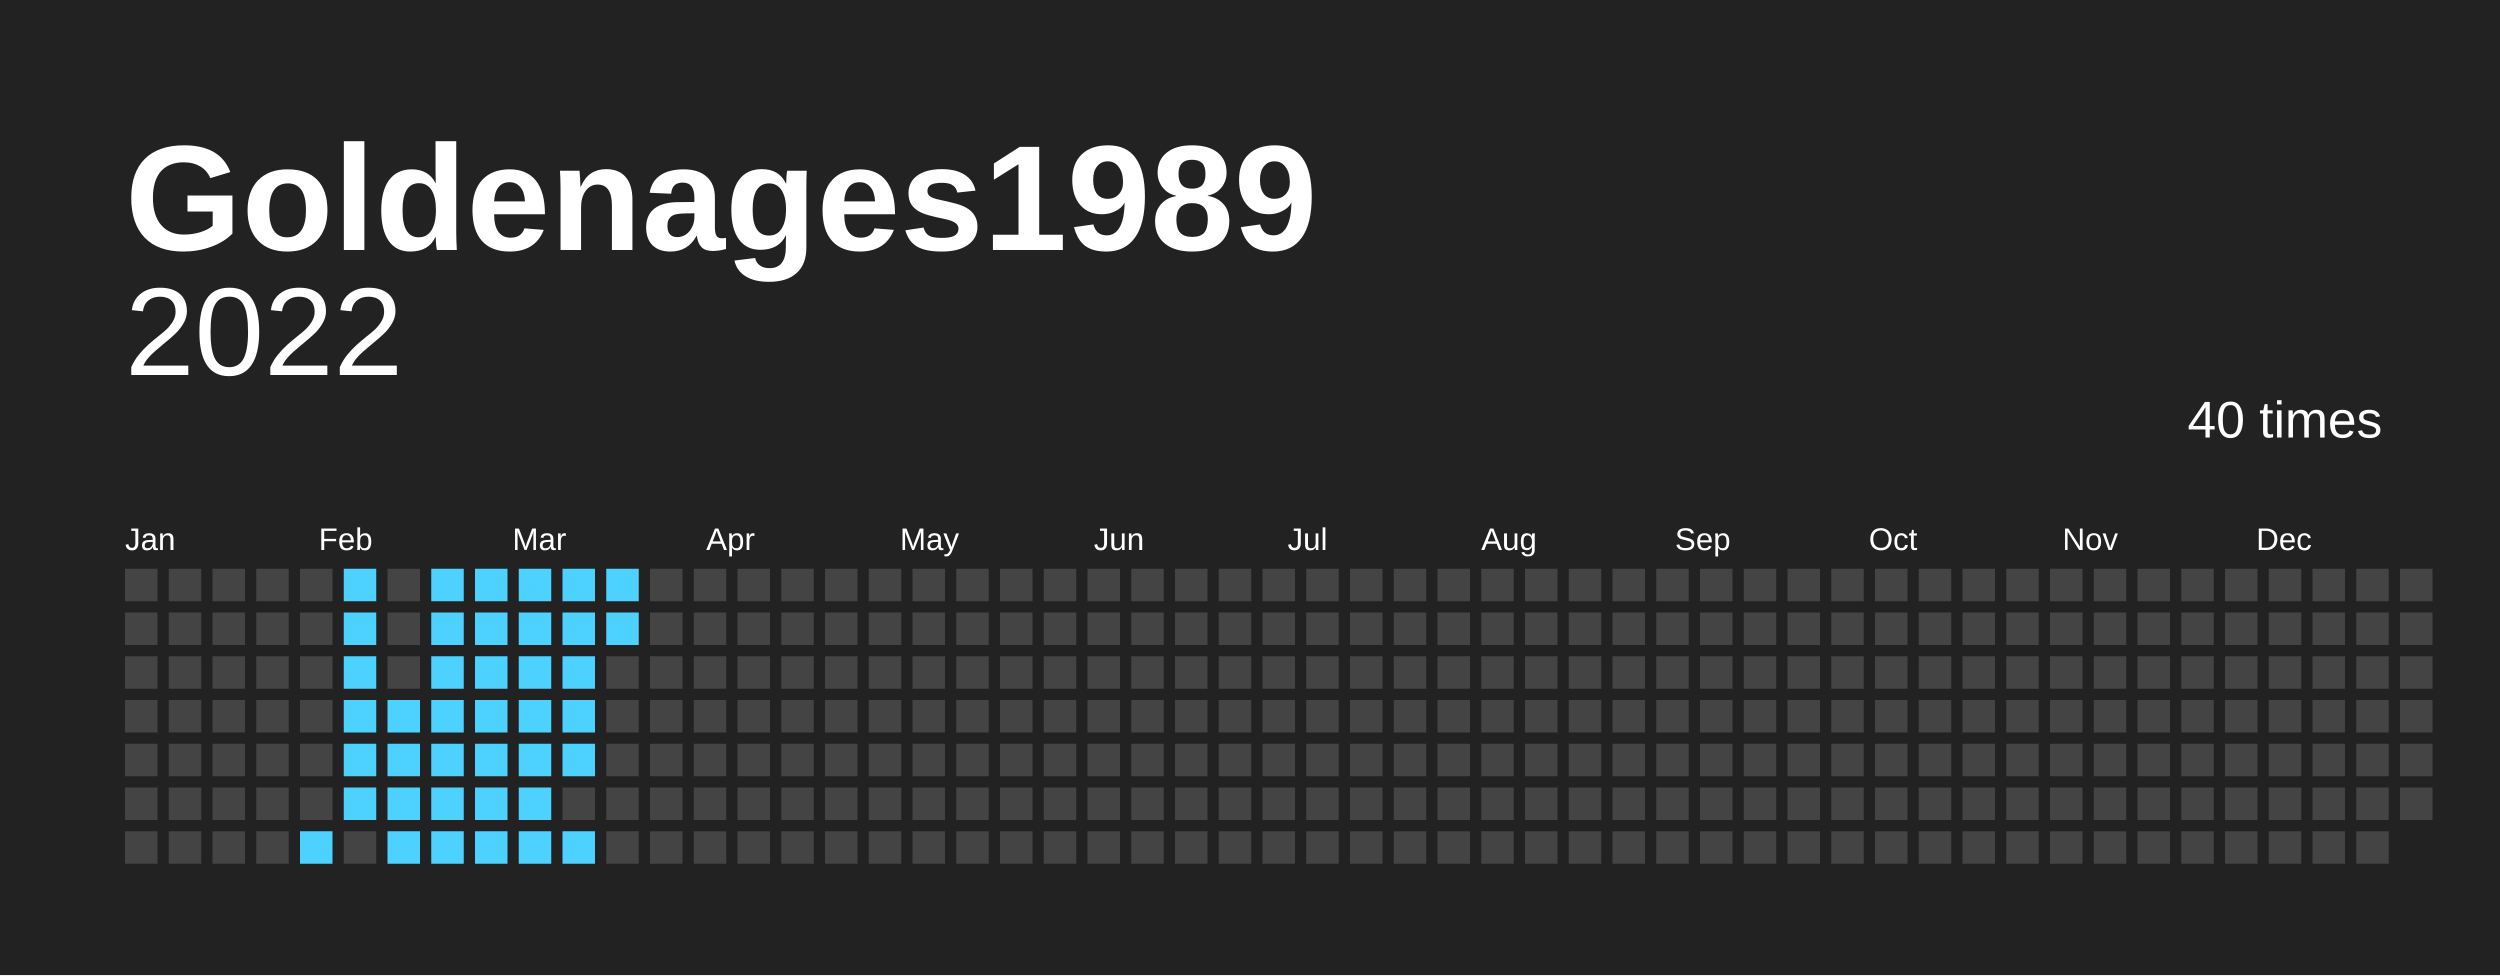
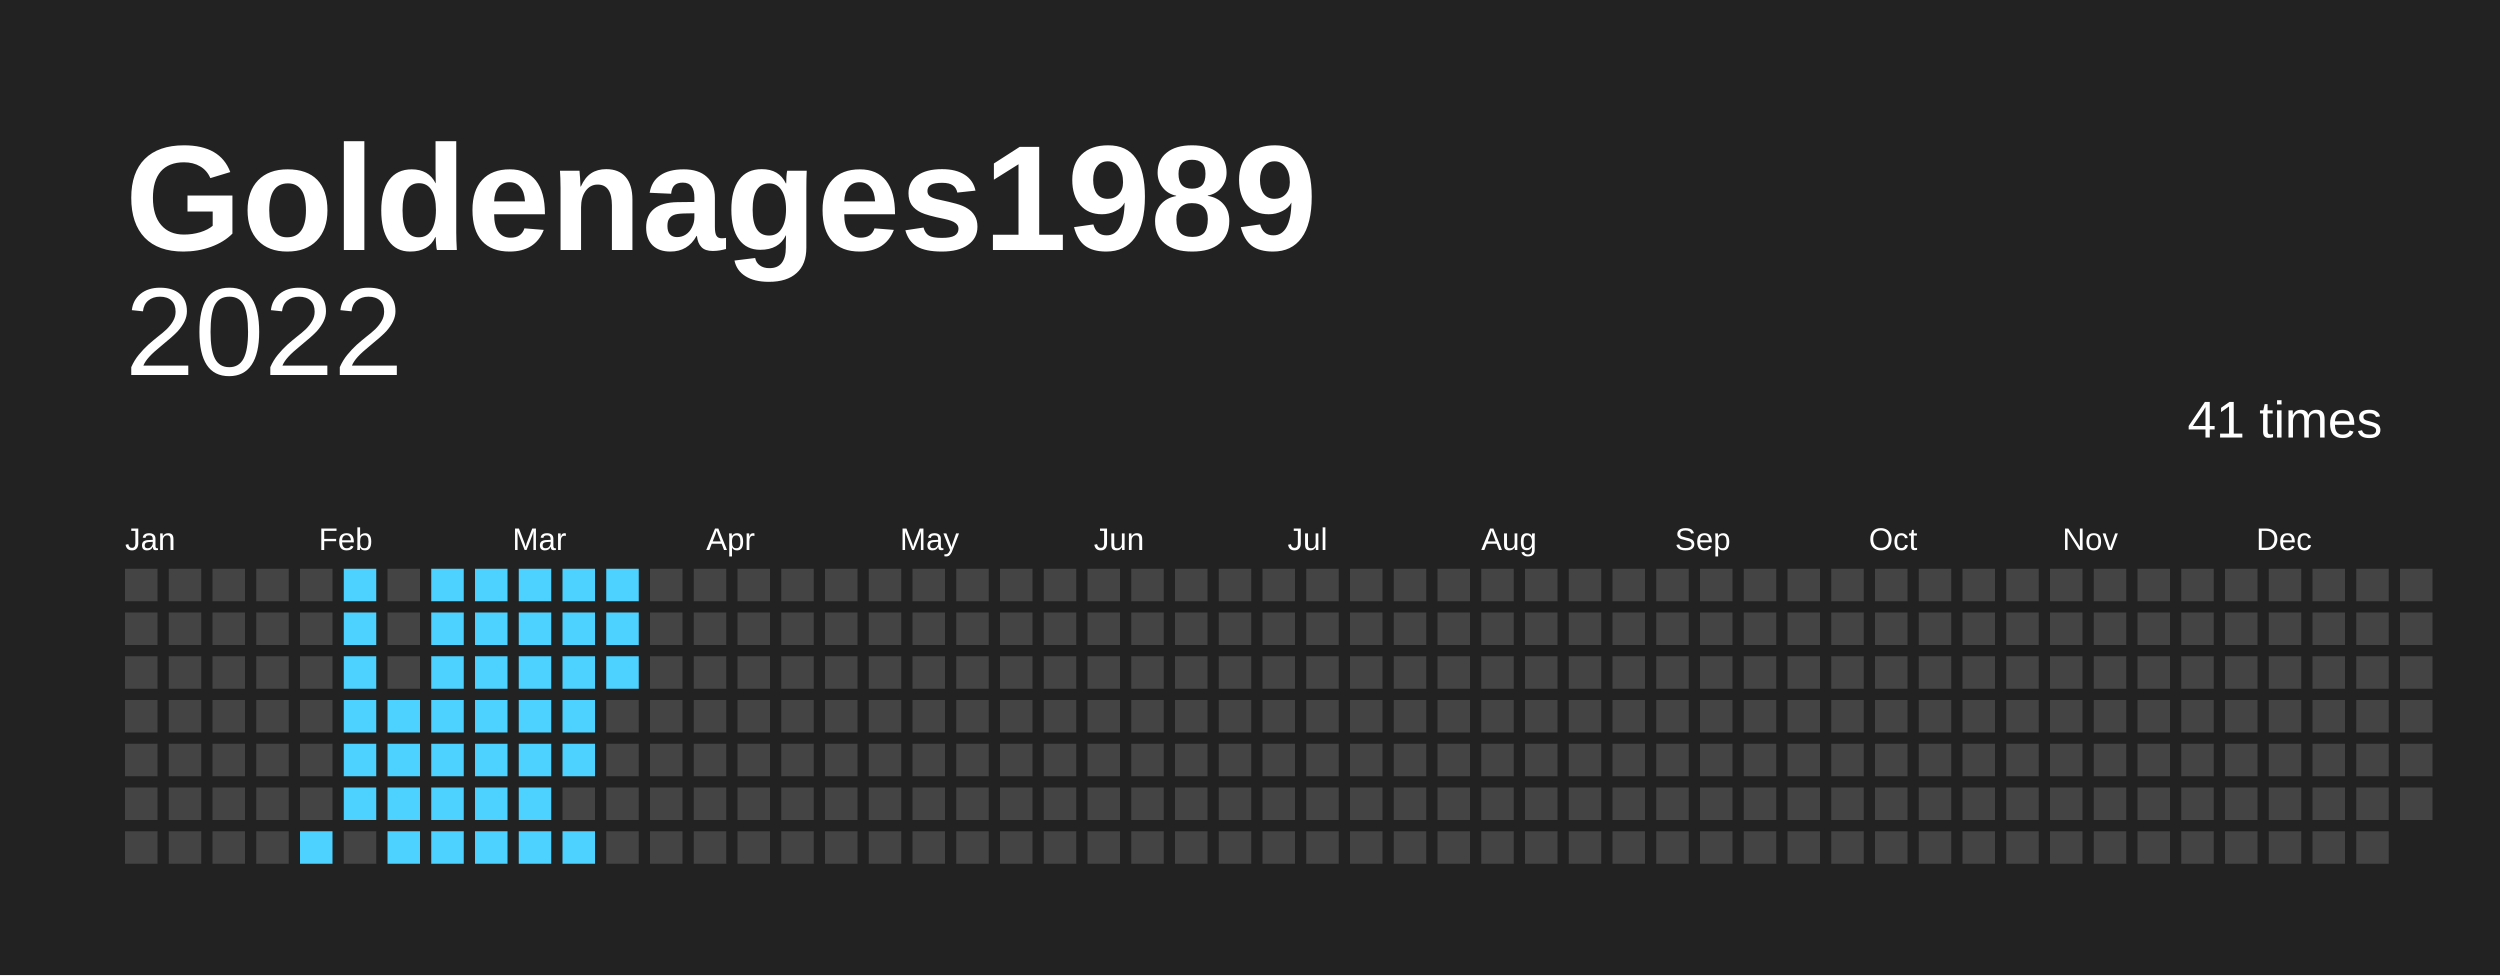
<svg xmlns="http://www.w3.org/2000/svg" baseProfile="full" height="78mm" version="1.1" viewBox="0,0,200,78" width="200mm">
  <defs />
  <rect fill="#222222" height="78" width="200" x="0" y="0" />
  <text fill="#FFFFFF" style="font-size:12px; font-family:Arial; font-weight:bold;" x="10" y="20">Goldenages1989</text>
  <text alignment-baseline="hanging" fill="#FFFFFF" style="font-size:10.0px; font-family:Arial;" x="10" y="30">2022</text>
-   <text alignment-baseline="hanging" fill="#FFFFFF" style="font-size:4.125px; font-family:Arial;" x="175" y="35">40 times</text>
+   <text alignment-baseline="hanging" fill="#FFFFFF" style="font-size:4.125px; font-family:Arial;" x="175" y="35">41 times</text>
  <text fill="#FFFFFF" style="font-size:2.5px; font-family:Arial" x="10.0" y="44">Jan</text>
  <text fill="#FFFFFF" style="font-size:2.5px; font-family:Arial" x="25.5" y="44">Feb</text>
  <text fill="#FFFFFF" style="font-size:2.5px; font-family:Arial" x="41.0" y="44">Mar</text>
  <text fill="#FFFFFF" style="font-size:2.5px; font-family:Arial" x="56.5" y="44">Apr</text>
  <text fill="#FFFFFF" style="font-size:2.5px; font-family:Arial" x="72.0" y="44">May</text>
  <text fill="#FFFFFF" style="font-size:2.5px; font-family:Arial" x="87.5" y="44">Jun</text>
  <text fill="#FFFFFF" style="font-size:2.5px; font-family:Arial" x="103.0" y="44">Jul</text>
  <text fill="#FFFFFF" style="font-size:2.5px; font-family:Arial" x="118.5" y="44">Aug</text>
  <text fill="#FFFFFF" style="font-size:2.5px; font-family:Arial" x="134.0" y="44">Sep</text>
  <text fill="#FFFFFF" style="font-size:2.5px; font-family:Arial" x="149.5" y="44">Oct</text>
  <text fill="#FFFFFF" style="font-size:2.5px; font-family:Arial" x="165.0" y="44">Nov</text>
  <text fill="#FFFFFF" style="font-size:2.5px; font-family:Arial" x="180.5" y="44">Dec</text>
  <rect fill="#444444" height="2.6" width="2.6" x="10.0" y="45.5" />
  <rect fill="#444444" height="2.6" width="2.6" x="10.0" y="49.0" />
  <rect fill="#444444" height="2.6" width="2.6" x="10.0" y="52.5" />
  <rect fill="#444444" height="2.6" width="2.6" x="10.0" y="56.0" />
  <rect fill="#444444" height="2.6" width="2.6" x="10.0" y="59.5" />
  <rect fill="#444444" height="2.6" width="2.6" x="10.0" y="63.0" />
  <rect fill="#444444" height="2.6" width="2.6" x="10.0" y="66.5" />
  <rect fill="#444444" height="2.6" width="2.6" x="13.5" y="45.5" />
  <rect fill="#444444" height="2.6" width="2.6" x="13.5" y="49.0" />
  <rect fill="#444444" height="2.6" width="2.6" x="13.5" y="52.5" />
  <rect fill="#444444" height="2.6" width="2.6" x="13.5" y="56.0" />
  <rect fill="#444444" height="2.6" width="2.6" x="13.5" y="59.5" />
  <rect fill="#444444" height="2.6" width="2.6" x="13.5" y="63.0" />
  <rect fill="#444444" height="2.6" width="2.6" x="13.5" y="66.5" />
  <rect fill="#444444" height="2.6" width="2.6" x="17.0" y="45.5" />
  <rect fill="#444444" height="2.6" width="2.6" x="17.0" y="49.0" />
  <rect fill="#444444" height="2.6" width="2.6" x="17.0" y="52.5" />
  <rect fill="#444444" height="2.6" width="2.6" x="17.0" y="56.0" />
  <rect fill="#444444" height="2.6" width="2.6" x="17.0" y="59.5" />
  <rect fill="#444444" height="2.6" width="2.6" x="17.0" y="63.0" />
  <rect fill="#444444" height="2.6" width="2.6" x="17.0" y="66.5" />
  <rect fill="#444444" height="2.6" width="2.6" x="20.5" y="45.5" />
  <rect fill="#444444" height="2.6" width="2.6" x="20.5" y="49.0" />
  <rect fill="#444444" height="2.6" width="2.6" x="20.5" y="52.5" />
  <rect fill="#444444" height="2.6" width="2.6" x="20.5" y="56.0" />
  <rect fill="#444444" height="2.6" width="2.6" x="20.5" y="59.5" />
  <rect fill="#444444" height="2.6" width="2.6" x="20.5" y="63.0" />
  <rect fill="#444444" height="2.6" width="2.6" x="20.5" y="66.5" />
  <rect fill="#444444" height="2.6" width="2.6" x="24.0" y="45.5" />
  <rect fill="#444444" height="2.6" width="2.6" x="24.0" y="49.0" />
  <rect fill="#444444" height="2.6" width="2.6" x="24.0" y="52.5" />
  <rect fill="#444444" height="2.6" width="2.6" x="24.0" y="56.0" />
  <rect fill="#444444" height="2.6" width="2.6" x="24.0" y="59.5" />
  <rect fill="#444444" height="2.6" width="2.6" x="24.0" y="63.0" />
  <rect fill="#4DD2FF" height="2.6" width="2.6" x="24.0" y="66.5" />
  <rect fill="#4DD2FF" height="2.6" width="2.6" x="27.5" y="45.5" />
  <rect fill="#4DD2FF" height="2.6" width="2.6" x="27.5" y="49.0" />
  <rect fill="#4DD2FF" height="2.6" width="2.6" x="27.5" y="52.5" />
  <rect fill="#4DD2FF" height="2.6" width="2.6" x="27.5" y="56.0" />
  <rect fill="#4DD2FF" height="2.6" width="2.6" x="27.5" y="59.5" />
  <rect fill="#4DD2FF" height="2.6" width="2.6" x="27.5" y="63.0" />
  <rect fill="#444444" height="2.6" width="2.6" x="27.5" y="66.5" />
  <rect fill="#444444" height="2.6" width="2.6" x="31.0" y="45.5" />
  <rect fill="#444444" height="2.6" width="2.6" x="31.0" y="49.0" />
  <rect fill="#444444" height="2.6" width="2.6" x="31.0" y="52.5" />
  <rect fill="#4DD2FF" height="2.6" width="2.6" x="31.0" y="56.0" />
  <rect fill="#4DD2FF" height="2.6" width="2.6" x="31.0" y="59.5" />
  <rect fill="#4DD2FF" height="2.6" width="2.6" x="31.0" y="63.0" />
  <rect fill="#4DD2FF" height="2.6" width="2.6" x="31.0" y="66.5" />
  <rect fill="#4DD2FF" height="2.6" width="2.6" x="34.5" y="45.5" />
  <rect fill="#4DD2FF" height="2.6" width="2.6" x="34.5" y="49.0" />
  <rect fill="#4DD2FF" height="2.6" width="2.6" x="34.5" y="52.5" />
  <rect fill="#4DD2FF" height="2.6" width="2.6" x="34.5" y="56.0" />
  <rect fill="#4DD2FF" height="2.6" width="2.6" x="34.5" y="59.5" />
  <rect fill="#4DD2FF" height="2.6" width="2.6" x="34.5" y="63.0" />
  <rect fill="#4DD2FF" height="2.6" width="2.6" x="34.5" y="66.5" />
  <rect fill="#4DD2FF" height="2.6" width="2.6" x="38.0" y="45.5" />
  <rect fill="#4DD2FF" height="2.6" width="2.6" x="38.0" y="49.0" />
  <rect fill="#4DD2FF" height="2.6" width="2.6" x="38.0" y="52.5" />
  <rect fill="#4DD2FF" height="2.6" width="2.6" x="38.0" y="56.0" />
  <rect fill="#4DD2FF" height="2.6" width="2.6" x="38.0" y="59.5" />
  <rect fill="#4DD2FF" height="2.6" width="2.6" x="38.0" y="63.0" />
  <rect fill="#4DD2FF" height="2.6" width="2.6" x="38.0" y="66.5" />
  <rect fill="#4DD2FF" height="2.6" width="2.6" x="41.5" y="45.5" />
  <rect fill="#4DD2FF" height="2.6" width="2.6" x="41.5" y="49.0" />
  <rect fill="#4DD2FF" height="2.6" width="2.6" x="41.5" y="52.5" />
  <rect fill="#4DD2FF" height="2.6" width="2.6" x="41.5" y="56.0" />
  <rect fill="#4DD2FF" height="2.6" width="2.6" x="41.5" y="59.5" />
  <rect fill="#4DD2FF" height="2.6" width="2.6" x="41.5" y="63.0" />
  <rect fill="#4DD2FF" height="2.6" width="2.6" x="41.5" y="66.5" />
  <rect fill="#4DD2FF" height="2.6" width="2.6" x="45.0" y="45.5" />
  <rect fill="#4DD2FF" height="2.6" width="2.6" x="45.0" y="49.0" />
  <rect fill="#4DD2FF" height="2.6" width="2.6" x="45.0" y="52.5" />
  <rect fill="#4DD2FF" height="2.6" width="2.6" x="45.0" y="56.0" />
  <rect fill="#4DD2FF" height="2.6" width="2.6" x="45.0" y="59.5" />
  <rect fill="#444444" height="2.6" width="2.6" x="45.0" y="63.0" />
  <rect fill="#4DD2FF" height="2.6" width="2.6" x="45.0" y="66.5" />
  <rect fill="#4DD2FF" height="2.6" width="2.6" x="48.5" y="45.5" />
  <rect fill="#4DD2FF" height="2.6" width="2.6" x="48.5" y="49.0" />
-   <rect fill="#444444" height="2.6" width="2.6" x="48.5" y="52.5" />
+   <rect fill="#4DD2FF" height="2.6" width="2.6" x="48.5" y="52.5" />
  <rect fill="#444444" height="2.6" width="2.6" x="48.5" y="56.0" />
  <rect fill="#444444" height="2.6" width="2.6" x="48.5" y="59.5" />
  <rect fill="#444444" height="2.6" width="2.6" x="48.5" y="63.0" />
  <rect fill="#444444" height="2.6" width="2.6" x="48.5" y="66.5" />
  <rect fill="#444444" height="2.6" width="2.6" x="52.0" y="45.5" />
  <rect fill="#444444" height="2.6" width="2.6" x="52.0" y="49.0" />
  <rect fill="#444444" height="2.6" width="2.6" x="52.0" y="52.5" />
  <rect fill="#444444" height="2.6" width="2.6" x="52.0" y="56.0" />
  <rect fill="#444444" height="2.6" width="2.6" x="52.0" y="59.5" />
  <rect fill="#444444" height="2.6" width="2.6" x="52.0" y="63.0" />
  <rect fill="#444444" height="2.6" width="2.6" x="52.0" y="66.5" />
  <rect fill="#444444" height="2.6" width="2.6" x="55.5" y="45.5" />
  <rect fill="#444444" height="2.6" width="2.6" x="55.5" y="49.0" />
  <rect fill="#444444" height="2.6" width="2.6" x="55.5" y="52.5" />
  <rect fill="#444444" height="2.6" width="2.6" x="55.5" y="56.0" />
  <rect fill="#444444" height="2.6" width="2.6" x="55.5" y="59.5" />
  <rect fill="#444444" height="2.6" width="2.6" x="55.5" y="63.0" />
  <rect fill="#444444" height="2.6" width="2.6" x="55.5" y="66.5" />
  <rect fill="#444444" height="2.6" width="2.6" x="59.0" y="45.5" />
  <rect fill="#444444" height="2.6" width="2.6" x="59.0" y="49.0" />
  <rect fill="#444444" height="2.6" width="2.6" x="59.0" y="52.5" />
  <rect fill="#444444" height="2.6" width="2.6" x="59.0" y="56.0" />
  <rect fill="#444444" height="2.6" width="2.6" x="59.0" y="59.5" />
  <rect fill="#444444" height="2.6" width="2.6" x="59.0" y="63.0" />
  <rect fill="#444444" height="2.6" width="2.6" x="59.0" y="66.5" />
  <rect fill="#444444" height="2.6" width="2.6" x="62.5" y="45.5" />
  <rect fill="#444444" height="2.6" width="2.6" x="62.5" y="49.0" />
  <rect fill="#444444" height="2.6" width="2.6" x="62.5" y="52.5" />
  <rect fill="#444444" height="2.6" width="2.6" x="62.5" y="56.0" />
  <rect fill="#444444" height="2.6" width="2.6" x="62.5" y="59.5" />
  <rect fill="#444444" height="2.6" width="2.6" x="62.5" y="63.0" />
  <rect fill="#444444" height="2.6" width="2.6" x="62.5" y="66.5" />
  <rect fill="#444444" height="2.6" width="2.6" x="66.0" y="45.5" />
  <rect fill="#444444" height="2.6" width="2.6" x="66.0" y="49.0" />
  <rect fill="#444444" height="2.6" width="2.6" x="66.0" y="52.5" />
  <rect fill="#444444" height="2.6" width="2.6" x="66.0" y="56.0" />
  <rect fill="#444444" height="2.6" width="2.6" x="66.0" y="59.5" />
  <rect fill="#444444" height="2.6" width="2.6" x="66.0" y="63.0" />
  <rect fill="#444444" height="2.6" width="2.6" x="66.0" y="66.5" />
  <rect fill="#444444" height="2.6" width="2.6" x="69.5" y="45.5" />
  <rect fill="#444444" height="2.6" width="2.6" x="69.5" y="49.0" />
  <rect fill="#444444" height="2.6" width="2.6" x="69.5" y="52.5" />
  <rect fill="#444444" height="2.6" width="2.6" x="69.5" y="56.0" />
  <rect fill="#444444" height="2.6" width="2.6" x="69.5" y="59.5" />
  <rect fill="#444444" height="2.6" width="2.6" x="69.5" y="63.0" />
  <rect fill="#444444" height="2.6" width="2.6" x="69.5" y="66.5" />
  <rect fill="#444444" height="2.6" width="2.6" x="73.0" y="45.5" />
  <rect fill="#444444" height="2.6" width="2.6" x="73.0" y="49.0" />
  <rect fill="#444444" height="2.6" width="2.6" x="73.0" y="52.5" />
  <rect fill="#444444" height="2.6" width="2.6" x="73.0" y="56.0" />
  <rect fill="#444444" height="2.6" width="2.6" x="73.0" y="59.5" />
  <rect fill="#444444" height="2.6" width="2.6" x="73.0" y="63.0" />
  <rect fill="#444444" height="2.6" width="2.6" x="73.0" y="66.5" />
  <rect fill="#444444" height="2.6" width="2.6" x="76.5" y="45.5" />
  <rect fill="#444444" height="2.6" width="2.6" x="76.5" y="49.0" />
  <rect fill="#444444" height="2.6" width="2.6" x="76.5" y="52.5" />
  <rect fill="#444444" height="2.6" width="2.6" x="76.5" y="56.0" />
  <rect fill="#444444" height="2.6" width="2.6" x="76.5" y="59.5" />
  <rect fill="#444444" height="2.6" width="2.6" x="76.5" y="63.0" />
  <rect fill="#444444" height="2.6" width="2.6" x="76.5" y="66.5" />
  <rect fill="#444444" height="2.6" width="2.6" x="80.0" y="45.5" />
  <rect fill="#444444" height="2.6" width="2.6" x="80.0" y="49.0" />
  <rect fill="#444444" height="2.6" width="2.6" x="80.0" y="52.5" />
  <rect fill="#444444" height="2.6" width="2.6" x="80.0" y="56.0" />
  <rect fill="#444444" height="2.6" width="2.6" x="80.0" y="59.5" />
  <rect fill="#444444" height="2.6" width="2.6" x="80.0" y="63.0" />
  <rect fill="#444444" height="2.6" width="2.6" x="80.0" y="66.5" />
  <rect fill="#444444" height="2.6" width="2.6" x="83.5" y="45.5" />
  <rect fill="#444444" height="2.6" width="2.6" x="83.5" y="49.0" />
  <rect fill="#444444" height="2.6" width="2.6" x="83.5" y="52.5" />
  <rect fill="#444444" height="2.6" width="2.6" x="83.5" y="56.0" />
  <rect fill="#444444" height="2.6" width="2.6" x="83.5" y="59.5" />
  <rect fill="#444444" height="2.6" width="2.6" x="83.5" y="63.0" />
  <rect fill="#444444" height="2.6" width="2.6" x="83.5" y="66.5" />
  <rect fill="#444444" height="2.6" width="2.6" x="87.0" y="45.5" />
  <rect fill="#444444" height="2.6" width="2.6" x="87.0" y="49.0" />
  <rect fill="#444444" height="2.6" width="2.6" x="87.0" y="52.5" />
  <rect fill="#444444" height="2.6" width="2.6" x="87.0" y="56.0" />
  <rect fill="#444444" height="2.6" width="2.6" x="87.0" y="59.5" />
  <rect fill="#444444" height="2.6" width="2.6" x="87.0" y="63.0" />
  <rect fill="#444444" height="2.6" width="2.6" x="87.0" y="66.5" />
  <rect fill="#444444" height="2.6" width="2.6" x="90.5" y="45.5" />
  <rect fill="#444444" height="2.6" width="2.6" x="90.5" y="49.0" />
  <rect fill="#444444" height="2.6" width="2.6" x="90.5" y="52.5" />
  <rect fill="#444444" height="2.6" width="2.6" x="90.5" y="56.0" />
  <rect fill="#444444" height="2.6" width="2.6" x="90.5" y="59.5" />
  <rect fill="#444444" height="2.6" width="2.6" x="90.5" y="63.0" />
  <rect fill="#444444" height="2.6" width="2.6" x="90.5" y="66.5" />
  <rect fill="#444444" height="2.6" width="2.6" x="94.0" y="45.5" />
  <rect fill="#444444" height="2.6" width="2.6" x="94.0" y="49.0" />
  <rect fill="#444444" height="2.6" width="2.6" x="94.0" y="52.5" />
  <rect fill="#444444" height="2.6" width="2.6" x="94.0" y="56.0" />
  <rect fill="#444444" height="2.6" width="2.6" x="94.0" y="59.5" />
  <rect fill="#444444" height="2.6" width="2.6" x="94.0" y="63.0" />
  <rect fill="#444444" height="2.6" width="2.6" x="94.0" y="66.5" />
  <rect fill="#444444" height="2.6" width="2.6" x="97.5" y="45.5" />
  <rect fill="#444444" height="2.6" width="2.6" x="97.5" y="49.0" />
  <rect fill="#444444" height="2.6" width="2.6" x="97.5" y="52.5" />
  <rect fill="#444444" height="2.6" width="2.6" x="97.5" y="56.0" />
  <rect fill="#444444" height="2.6" width="2.6" x="97.5" y="59.5" />
  <rect fill="#444444" height="2.6" width="2.6" x="97.5" y="63.0" />
  <rect fill="#444444" height="2.6" width="2.6" x="97.5" y="66.5" />
  <rect fill="#444444" height="2.6" width="2.6" x="101.0" y="45.5" />
  <rect fill="#444444" height="2.6" width="2.6" x="101.0" y="49.0" />
  <rect fill="#444444" height="2.6" width="2.6" x="101.0" y="52.5" />
  <rect fill="#444444" height="2.6" width="2.6" x="101.0" y="56.0" />
  <rect fill="#444444" height="2.6" width="2.6" x="101.0" y="59.5" />
  <rect fill="#444444" height="2.6" width="2.6" x="101.0" y="63.0" />
  <rect fill="#444444" height="2.6" width="2.6" x="101.0" y="66.5" />
  <rect fill="#444444" height="2.6" width="2.6" x="104.5" y="45.5" />
  <rect fill="#444444" height="2.6" width="2.6" x="104.5" y="49.0" />
  <rect fill="#444444" height="2.6" width="2.6" x="104.5" y="52.5" />
  <rect fill="#444444" height="2.6" width="2.6" x="104.5" y="56.0" />
  <rect fill="#444444" height="2.6" width="2.6" x="104.5" y="59.5" />
  <rect fill="#444444" height="2.6" width="2.6" x="104.5" y="63.0" />
  <rect fill="#444444" height="2.6" width="2.6" x="104.5" y="66.5" />
  <rect fill="#444444" height="2.6" width="2.6" x="108.0" y="45.5" />
  <rect fill="#444444" height="2.6" width="2.6" x="108.0" y="49.0" />
  <rect fill="#444444" height="2.6" width="2.6" x="108.0" y="52.5" />
  <rect fill="#444444" height="2.6" width="2.6" x="108.0" y="56.0" />
  <rect fill="#444444" height="2.6" width="2.6" x="108.0" y="59.5" />
  <rect fill="#444444" height="2.6" width="2.6" x="108.0" y="63.0" />
  <rect fill="#444444" height="2.6" width="2.6" x="108.0" y="66.5" />
  <rect fill="#444444" height="2.6" width="2.6" x="111.5" y="45.5" />
  <rect fill="#444444" height="2.6" width="2.6" x="111.5" y="49.0" />
  <rect fill="#444444" height="2.6" width="2.6" x="111.5" y="52.5" />
  <rect fill="#444444" height="2.6" width="2.6" x="111.5" y="56.0" />
  <rect fill="#444444" height="2.6" width="2.6" x="111.5" y="59.5" />
  <rect fill="#444444" height="2.6" width="2.6" x="111.5" y="63.0" />
  <rect fill="#444444" height="2.6" width="2.6" x="111.5" y="66.5" />
  <rect fill="#444444" height="2.6" width="2.6" x="115.0" y="45.5" />
  <rect fill="#444444" height="2.6" width="2.6" x="115.0" y="49.0" />
  <rect fill="#444444" height="2.6" width="2.6" x="115.0" y="52.5" />
  <rect fill="#444444" height="2.6" width="2.6" x="115.0" y="56.0" />
  <rect fill="#444444" height="2.6" width="2.6" x="115.0" y="59.5" />
  <rect fill="#444444" height="2.6" width="2.6" x="115.0" y="63.0" />
  <rect fill="#444444" height="2.6" width="2.6" x="115.0" y="66.5" />
  <rect fill="#444444" height="2.6" width="2.6" x="118.5" y="45.5" />
  <rect fill="#444444" height="2.6" width="2.6" x="118.5" y="49.0" />
  <rect fill="#444444" height="2.6" width="2.6" x="118.5" y="52.5" />
  <rect fill="#444444" height="2.6" width="2.6" x="118.5" y="56.0" />
  <rect fill="#444444" height="2.6" width="2.6" x="118.5" y="59.5" />
  <rect fill="#444444" height="2.6" width="2.6" x="118.5" y="63.0" />
  <rect fill="#444444" height="2.6" width="2.6" x="118.5" y="66.5" />
  <rect fill="#444444" height="2.6" width="2.6" x="122.0" y="45.5" />
  <rect fill="#444444" height="2.6" width="2.6" x="122.0" y="49.0" />
  <rect fill="#444444" height="2.6" width="2.6" x="122.0" y="52.5" />
  <rect fill="#444444" height="2.6" width="2.6" x="122.0" y="56.0" />
  <rect fill="#444444" height="2.6" width="2.6" x="122.0" y="59.5" />
  <rect fill="#444444" height="2.6" width="2.6" x="122.0" y="63.0" />
  <rect fill="#444444" height="2.6" width="2.6" x="122.0" y="66.5" />
  <rect fill="#444444" height="2.6" width="2.6" x="125.5" y="45.5" />
  <rect fill="#444444" height="2.6" width="2.6" x="125.5" y="49.0" />
  <rect fill="#444444" height="2.6" width="2.6" x="125.5" y="52.5" />
  <rect fill="#444444" height="2.6" width="2.6" x="125.5" y="56.0" />
  <rect fill="#444444" height="2.6" width="2.6" x="125.5" y="59.5" />
  <rect fill="#444444" height="2.6" width="2.6" x="125.5" y="63.0" />
  <rect fill="#444444" height="2.6" width="2.6" x="125.5" y="66.5" />
  <rect fill="#444444" height="2.6" width="2.6" x="129.0" y="45.5" />
  <rect fill="#444444" height="2.6" width="2.6" x="129.0" y="49.0" />
  <rect fill="#444444" height="2.6" width="2.6" x="129.0" y="52.5" />
  <rect fill="#444444" height="2.6" width="2.6" x="129.0" y="56.0" />
  <rect fill="#444444" height="2.6" width="2.6" x="129.0" y="59.5" />
  <rect fill="#444444" height="2.6" width="2.6" x="129.0" y="63.0" />
  <rect fill="#444444" height="2.6" width="2.6" x="129.0" y="66.5" />
  <rect fill="#444444" height="2.6" width="2.6" x="132.5" y="45.5" />
  <rect fill="#444444" height="2.6" width="2.6" x="132.5" y="49.0" />
  <rect fill="#444444" height="2.6" width="2.6" x="132.5" y="52.5" />
  <rect fill="#444444" height="2.6" width="2.6" x="132.5" y="56.0" />
  <rect fill="#444444" height="2.6" width="2.6" x="132.5" y="59.5" />
  <rect fill="#444444" height="2.6" width="2.6" x="132.5" y="63.0" />
  <rect fill="#444444" height="2.6" width="2.6" x="132.5" y="66.5" />
  <rect fill="#444444" height="2.6" width="2.6" x="136.0" y="45.5" />
  <rect fill="#444444" height="2.6" width="2.6" x="136.0" y="49.0" />
  <rect fill="#444444" height="2.6" width="2.6" x="136.0" y="52.5" />
  <rect fill="#444444" height="2.6" width="2.6" x="136.0" y="56.0" />
  <rect fill="#444444" height="2.6" width="2.6" x="136.0" y="59.5" />
  <rect fill="#444444" height="2.6" width="2.6" x="136.0" y="63.0" />
  <rect fill="#444444" height="2.6" width="2.6" x="136.0" y="66.5" />
  <rect fill="#444444" height="2.6" width="2.6" x="139.5" y="45.5" />
  <rect fill="#444444" height="2.6" width="2.6" x="139.5" y="49.0" />
  <rect fill="#444444" height="2.6" width="2.6" x="139.5" y="52.5" />
  <rect fill="#444444" height="2.6" width="2.6" x="139.5" y="56.0" />
  <rect fill="#444444" height="2.6" width="2.6" x="139.5" y="59.5" />
  <rect fill="#444444" height="2.6" width="2.6" x="139.5" y="63.0" />
  <rect fill="#444444" height="2.6" width="2.6" x="139.5" y="66.5" />
  <rect fill="#444444" height="2.6" width="2.6" x="143.0" y="45.5" />
  <rect fill="#444444" height="2.6" width="2.6" x="143.0" y="49.0" />
  <rect fill="#444444" height="2.6" width="2.6" x="143.0" y="52.5" />
  <rect fill="#444444" height="2.6" width="2.6" x="143.0" y="56.0" />
  <rect fill="#444444" height="2.6" width="2.6" x="143.0" y="59.5" />
  <rect fill="#444444" height="2.6" width="2.6" x="143.0" y="63.0" />
  <rect fill="#444444" height="2.6" width="2.6" x="143.0" y="66.5" />
  <rect fill="#444444" height="2.6" width="2.6" x="146.5" y="45.5" />
  <rect fill="#444444" height="2.6" width="2.6" x="146.5" y="49.0" />
  <rect fill="#444444" height="2.6" width="2.6" x="146.5" y="52.5" />
  <rect fill="#444444" height="2.6" width="2.6" x="146.5" y="56.0" />
  <rect fill="#444444" height="2.6" width="2.6" x="146.5" y="59.5" />
  <rect fill="#444444" height="2.6" width="2.6" x="146.5" y="63.0" />
  <rect fill="#444444" height="2.6" width="2.6" x="146.5" y="66.5" />
  <rect fill="#444444" height="2.6" width="2.6" x="150.0" y="45.5" />
  <rect fill="#444444" height="2.6" width="2.6" x="150.0" y="49.0" />
  <rect fill="#444444" height="2.6" width="2.6" x="150.0" y="52.5" />
  <rect fill="#444444" height="2.6" width="2.6" x="150.0" y="56.0" />
  <rect fill="#444444" height="2.6" width="2.6" x="150.0" y="59.5" />
  <rect fill="#444444" height="2.6" width="2.6" x="150.0" y="63.0" />
  <rect fill="#444444" height="2.6" width="2.6" x="150.0" y="66.5" />
  <rect fill="#444444" height="2.6" width="2.6" x="153.5" y="45.5" />
  <rect fill="#444444" height="2.6" width="2.6" x="153.5" y="49.0" />
  <rect fill="#444444" height="2.6" width="2.6" x="153.5" y="52.5" />
  <rect fill="#444444" height="2.6" width="2.6" x="153.5" y="56.0" />
  <rect fill="#444444" height="2.6" width="2.6" x="153.5" y="59.5" />
  <rect fill="#444444" height="2.6" width="2.6" x="153.5" y="63.0" />
  <rect fill="#444444" height="2.6" width="2.6" x="153.5" y="66.5" />
  <rect fill="#444444" height="2.6" width="2.6" x="157.0" y="45.5" />
  <rect fill="#444444" height="2.6" width="2.6" x="157.0" y="49.0" />
  <rect fill="#444444" height="2.6" width="2.6" x="157.0" y="52.5" />
  <rect fill="#444444" height="2.6" width="2.6" x="157.0" y="56.0" />
  <rect fill="#444444" height="2.6" width="2.6" x="157.0" y="59.5" />
  <rect fill="#444444" height="2.6" width="2.6" x="157.0" y="63.0" />
  <rect fill="#444444" height="2.6" width="2.6" x="157.0" y="66.5" />
  <rect fill="#444444" height="2.6" width="2.6" x="160.5" y="45.5" />
  <rect fill="#444444" height="2.6" width="2.6" x="160.5" y="49.0" />
  <rect fill="#444444" height="2.6" width="2.6" x="160.5" y="52.5" />
  <rect fill="#444444" height="2.6" width="2.6" x="160.5" y="56.0" />
  <rect fill="#444444" height="2.6" width="2.6" x="160.5" y="59.5" />
  <rect fill="#444444" height="2.6" width="2.6" x="160.5" y="63.0" />
  <rect fill="#444444" height="2.6" width="2.6" x="160.5" y="66.5" />
  <rect fill="#444444" height="2.6" width="2.6" x="164.0" y="45.5" />
  <rect fill="#444444" height="2.6" width="2.6" x="164.0" y="49.0" />
  <rect fill="#444444" height="2.6" width="2.6" x="164.0" y="52.5" />
  <rect fill="#444444" height="2.6" width="2.6" x="164.0" y="56.0" />
  <rect fill="#444444" height="2.6" width="2.6" x="164.0" y="59.5" />
  <rect fill="#444444" height="2.6" width="2.6" x="164.0" y="63.0" />
  <rect fill="#444444" height="2.6" width="2.6" x="164.0" y="66.5" />
  <rect fill="#444444" height="2.6" width="2.6" x="167.5" y="45.5" />
  <rect fill="#444444" height="2.6" width="2.6" x="167.5" y="49.0" />
  <rect fill="#444444" height="2.6" width="2.6" x="167.5" y="52.5" />
  <rect fill="#444444" height="2.6" width="2.6" x="167.5" y="56.0" />
  <rect fill="#444444" height="2.6" width="2.6" x="167.5" y="59.5" />
  <rect fill="#444444" height="2.6" width="2.6" x="167.5" y="63.0" />
  <rect fill="#444444" height="2.6" width="2.6" x="167.5" y="66.5" />
  <rect fill="#444444" height="2.6" width="2.6" x="171.0" y="45.5" />
  <rect fill="#444444" height="2.6" width="2.6" x="171.0" y="49.0" />
  <rect fill="#444444" height="2.6" width="2.6" x="171.0" y="52.5" />
  <rect fill="#444444" height="2.6" width="2.6" x="171.0" y="56.0" />
  <rect fill="#444444" height="2.6" width="2.6" x="171.0" y="59.5" />
  <rect fill="#444444" height="2.6" width="2.6" x="171.0" y="63.0" />
  <rect fill="#444444" height="2.6" width="2.6" x="171.0" y="66.5" />
  <rect fill="#444444" height="2.6" width="2.6" x="174.5" y="45.5" />
  <rect fill="#444444" height="2.6" width="2.6" x="174.5" y="49.0" />
  <rect fill="#444444" height="2.6" width="2.6" x="174.5" y="52.5" />
  <rect fill="#444444" height="2.6" width="2.6" x="174.5" y="56.0" />
  <rect fill="#444444" height="2.6" width="2.6" x="174.5" y="59.5" />
  <rect fill="#444444" height="2.6" width="2.6" x="174.5" y="63.0" />
  <rect fill="#444444" height="2.6" width="2.6" x="174.5" y="66.5" />
  <rect fill="#444444" height="2.6" width="2.6" x="178.0" y="45.5" />
  <rect fill="#444444" height="2.6" width="2.6" x="178.0" y="49.0" />
  <rect fill="#444444" height="2.6" width="2.6" x="178.0" y="52.5" />
  <rect fill="#444444" height="2.6" width="2.6" x="178.0" y="56.0" />
  <rect fill="#444444" height="2.6" width="2.6" x="178.0" y="59.5" />
  <rect fill="#444444" height="2.6" width="2.6" x="178.0" y="63.0" />
  <rect fill="#444444" height="2.6" width="2.6" x="178.0" y="66.5" />
  <rect fill="#444444" height="2.6" width="2.6" x="181.5" y="45.5" />
  <rect fill="#444444" height="2.6" width="2.6" x="181.5" y="49.0" />
  <rect fill="#444444" height="2.6" width="2.6" x="181.5" y="52.5" />
  <rect fill="#444444" height="2.6" width="2.6" x="181.5" y="56.0" />
  <rect fill="#444444" height="2.6" width="2.6" x="181.5" y="59.5" />
  <rect fill="#444444" height="2.6" width="2.6" x="181.5" y="63.0" />
  <rect fill="#444444" height="2.6" width="2.6" x="181.5" y="66.5" />
  <rect fill="#444444" height="2.6" width="2.6" x="185.0" y="45.5" />
  <rect fill="#444444" height="2.6" width="2.6" x="185.0" y="49.0" />
  <rect fill="#444444" height="2.6" width="2.6" x="185.0" y="52.5" />
  <rect fill="#444444" height="2.6" width="2.6" x="185.0" y="56.0" />
  <rect fill="#444444" height="2.6" width="2.6" x="185.0" y="59.5" />
  <rect fill="#444444" height="2.6" width="2.6" x="185.0" y="63.0" />
  <rect fill="#444444" height="2.6" width="2.6" x="185.0" y="66.5" />
  <rect fill="#444444" height="2.6" width="2.6" x="188.5" y="45.5" />
  <rect fill="#444444" height="2.6" width="2.6" x="188.5" y="49.0" />
  <rect fill="#444444" height="2.6" width="2.6" x="188.5" y="52.5" />
  <rect fill="#444444" height="2.6" width="2.6" x="188.5" y="56.0" />
  <rect fill="#444444" height="2.6" width="2.6" x="188.5" y="59.5" />
  <rect fill="#444444" height="2.6" width="2.6" x="188.5" y="63.0" />
  <rect fill="#444444" height="2.6" width="2.6" x="188.5" y="66.5" />
  <rect fill="#444444" height="2.6" width="2.6" x="192.0" y="45.5" />
  <rect fill="#444444" height="2.6" width="2.6" x="192.0" y="49.0" />
  <rect fill="#444444" height="2.6" width="2.6" x="192.0" y="52.5" />
  <rect fill="#444444" height="2.6" width="2.6" x="192.0" y="56.0" />
  <rect fill="#444444" height="2.6" width="2.6" x="192.0" y="59.5" />
  <rect fill="#444444" height="2.6" width="2.6" x="192.0" y="63.0" />
</svg>
